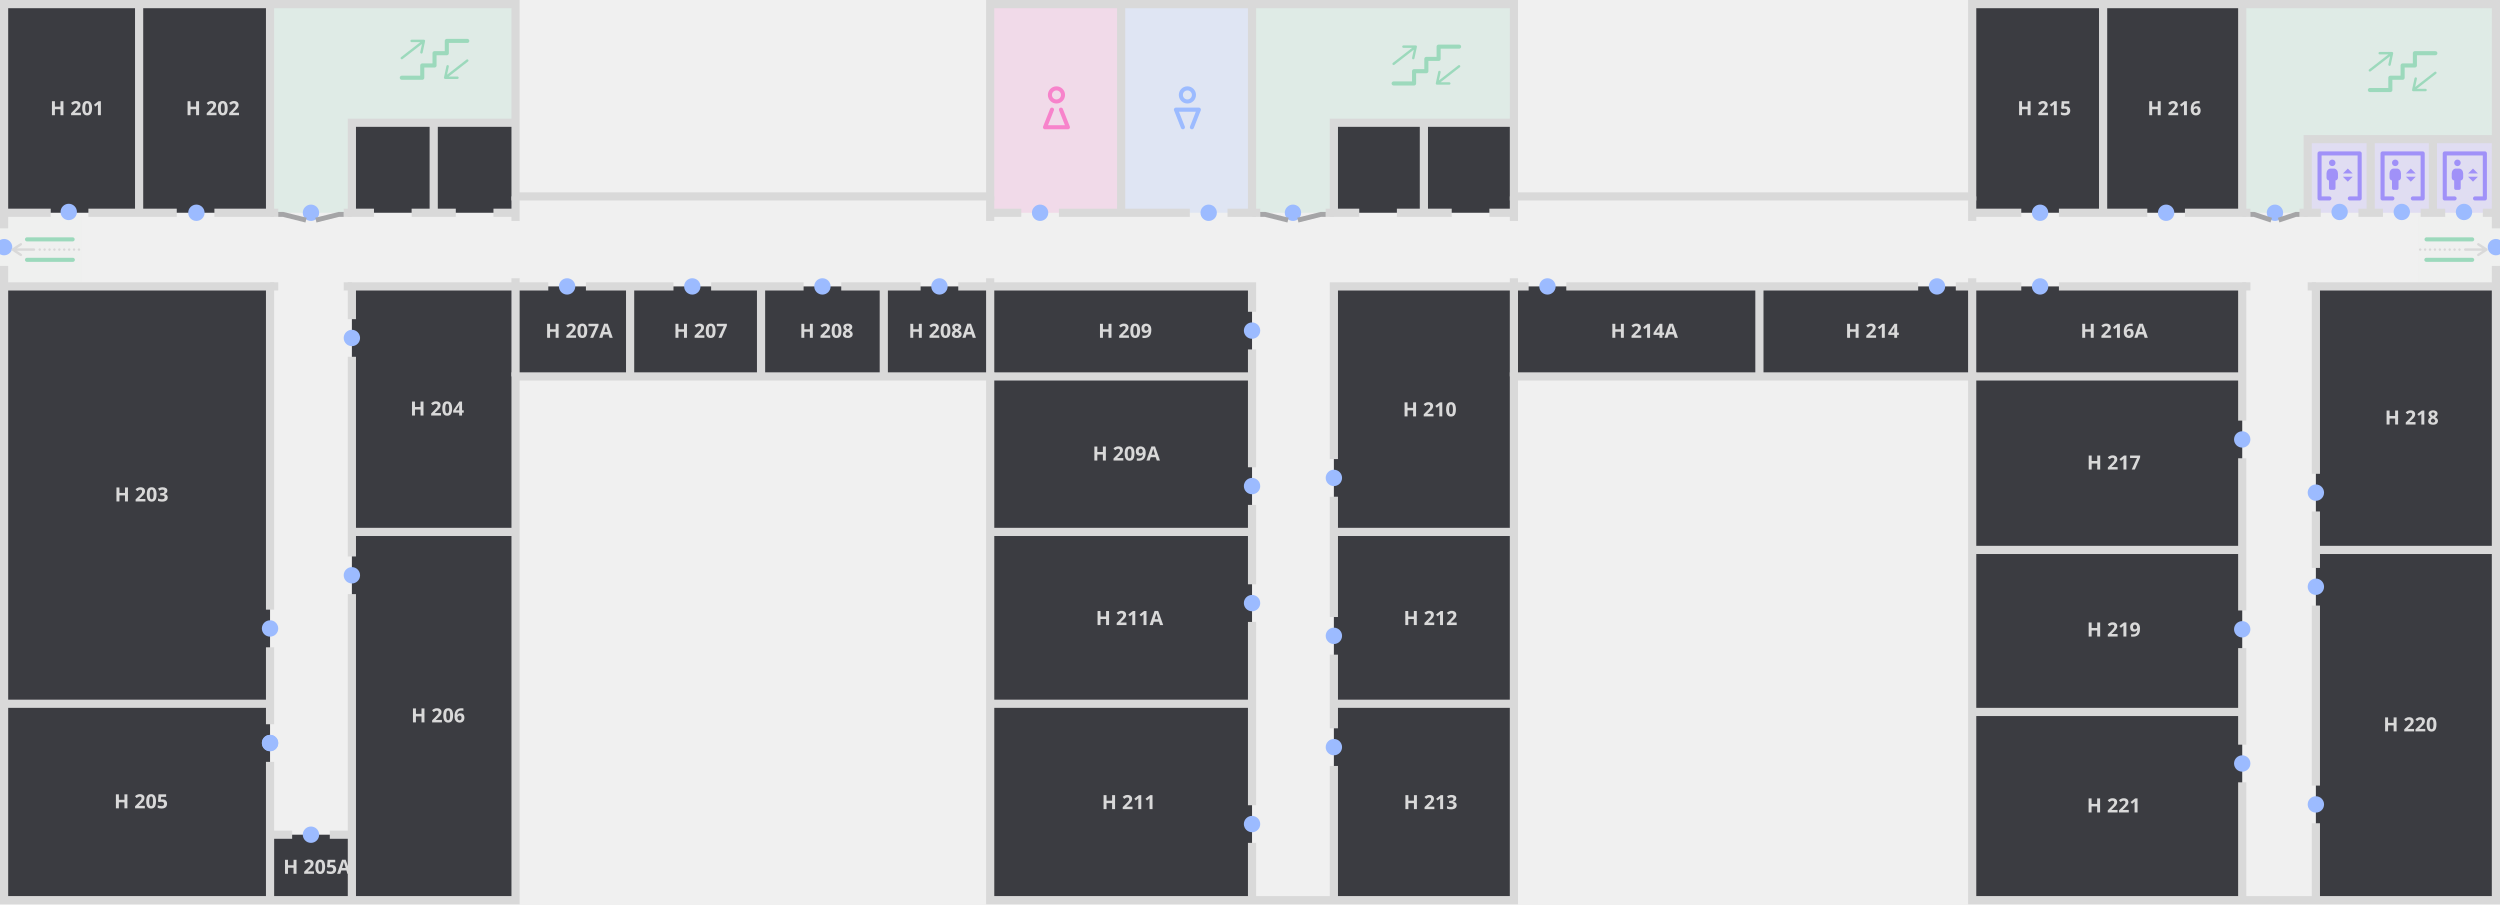
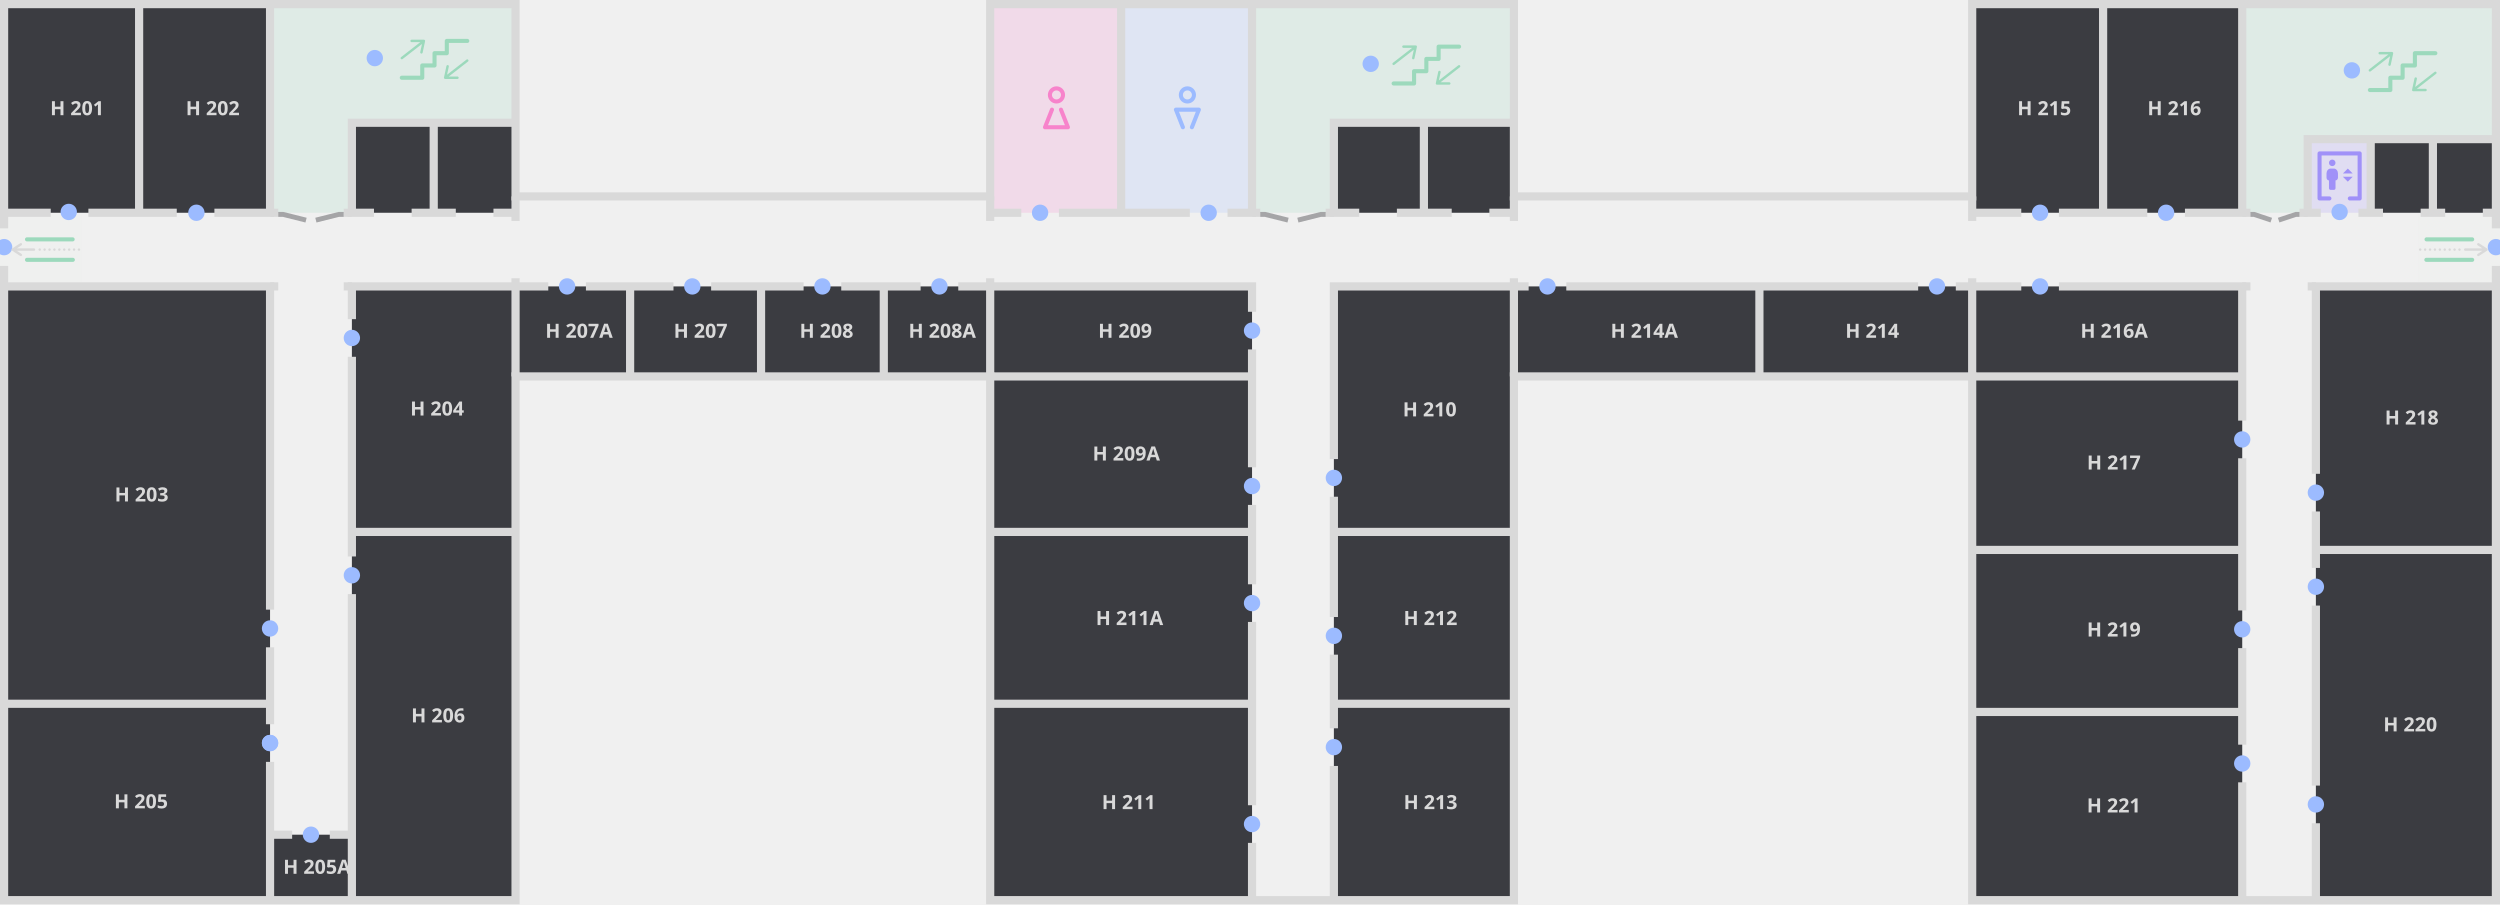
<svg xmlns="http://www.w3.org/2000/svg" width="3055" height="1105" viewBox="0 0 3055 1105" fill="none">
  <g id="N-2" clip-path="url(#clip0_2081_180)">
    <g id="Spaces">
      <rect id="n-2-wcw-1" opacity="0.2" x="1210" y="5" width="160" height="255" fill="#F783CB" />
      <rect id="n-2-wcm-1" opacity="0.2" x="1370" y="5" width="160" height="255" fill="#9CBBFF" />
      <rect id="!n-2-4" x="1630" y="150" width="110" height="110" fill="#3B3C41" />
      <rect id="!n-2-3" x="530" y="150" width="100" height="110" fill="#3B3C41" />
      <rect id="!n-2-2" x="430" y="150" width="100" height="110" fill="#3B3C41" />
      <rect id="!n-2-1" x="1740" y="150" width="110" height="110" fill="#3B3C41" />
      <path id="n-2-stair-3" opacity="0.2" d="M330 5H630V150H430V260H330V5Z" fill="#9CD9BC" />
      <path id="n-2-stair-2" opacity="0.2" d="M1530 5H1850V150H1630V260H1530V5Z" fill="#9CD9BC" />
      <path id="n-2-stair-1" opacity="0.2" d="M2740 5H3050V170H2820V260H2740V5Z" fill="#9CD9BC" />
-       <rect id="n-2-lift-3" opacity="0.2" x="2973" y="170" width="77" height="90" fill="#A091F8" />
-       <rect id="n-2-lift-2" opacity="0.2" x="2897" y="170" width="76" height="90" fill="#A091F8" />
+       <rect id="!n-2-lift-3" x="2973" y="170" width="77" height="90" fill="#3B3C41" />
+       <rect id="!n-2-lift-2" x="2897" y="170" width="76" height="90" fill="#3B3C41" />
      <rect id="n-2-lift-1" opacity="0.2" x="2820" y="170" width="77" height="90" fill="#A091F8" />
      <rect id="n-221" x="2410" y="870" width="330" height="230" fill="#3B3C41" />
      <rect id="n-220" x="2830" y="672" width="220" height="428" fill="#3B3C41" />
      <rect id="n-219" x="2410" y="672" width="330" height="196" fill="#3B3C41" />
      <rect id="n-218" x="2830" y="350" width="220" height="322" fill="#3B3C41" />
      <rect id="n-217" x="2410" y="460" width="330" height="212" fill="#3B3C41" />
      <rect id="n-216a" x="2410" y="350" width="330" height="110" fill="#3B3C41" />
      <rect id="n-216" x="2570" y="5" width="170" height="255" fill="#3B3C41" />
      <rect id="n-215" x="2410" y="5" width="160" height="255" fill="#3B3C41" />
      <rect id="n-214a" x="1850" y="350" width="300" height="110" fill="#3B3C41" />
      <rect id="n-214" x="2150" y="350" width="260" height="110" fill="#3B3C41" />
      <rect id="n-213" x="1630" y="860" width="220" height="240" fill="#3B3C41" />
      <rect id="n-212" x="1630" y="650" width="220" height="210" fill="#3B3C41" />
      <rect id="n-211a" x="1210" y="650" width="320" height="210" fill="#3B3C41" />
      <rect id="n-211" x="1210" y="860" width="320" height="240" fill="#3B3C41" />
      <rect id="n-210" x="1630" y="350" width="220" height="300" fill="#3B3C41" />
      <rect id="n-209a" x="1210" y="460" width="320" height="190" fill="#3B3C41" />
      <rect id="n-209" x="1210" y="350" width="320" height="110" fill="#3B3C41" />
      <rect id="n-208a" x="1080" y="350" width="130" height="110" fill="#3B3C41" />
      <rect id="n-208" x="930" y="350" width="150" height="110" fill="#3B3C41" />
      <rect id="n-207a" x="630" y="350" width="140" height="110" fill="#3B3C41" />
      <rect id="n-207" x="770" y="350" width="160" height="110" fill="#3B3C41" />
      <rect id="n-206" x="430" y="650" width="200" height="450" fill="#3B3C41" />
      <rect id="n-205a" x="330" y="1020" width="100" height="80" fill="#3B3C41" />
      <rect id="n-205" x="5" y="860" width="325" height="240" fill="#3B3C41" />
      <rect id="n-204" x="430" y="350" width="200" height="300" fill="#3B3C41" />
      <rect id="n-203" x="5" y="350" width="325" height="510" fill="#3B3C41" />
      <rect id="n-202" x="170" y="5" width="160" height="255" fill="#3B3C41" />
      <rect id="n-201" x="5" y="5" width="165" height="255" fill="#3B3C41" />
      <rect id="n-2-crossing-2" opacity="0.01" y="261" width="100" height="89" fill="#9CD9BC" />
      <rect id="n-2-crossing-1" opacity="0.01" x="2955" y="261" width="100" height="89" fill="#9CD9BC" />
    </g>
    <g id="Walls">
      <path id="Subtract" fill-rule="evenodd" clip-rule="evenodd" d="M1.33514e-05 0H5H630H635V5V235H1205V5V0H1210H1850H1855V5V235H2405V5V0H2410H3050H3055V5V279H3045V10H2415V240V245H2410H1850H1845V240V10H1215V240V245H1210H630H625V240V10H10V279H1.33514e-05V5V0ZM3045 325V1095H2415V460V455H2410H1850H1845V460V1095H1215V460V455H1210H630H625V460V1095H10V325H1.33514e-05V1100V1105H5H630H635V1100V465H1205V1100V1105H1210H1850H1855V1100V465H2405V1100V1105H2410H3050H3055V1100V325H3045Z" fill="#D9D9D9" />
      <path id="Vector 137" d="M1850 340L1850 460" stroke="#D9D9D9" stroke-width="10" />
      <path id="Vector 150" d="M1210 340L1210 350" stroke="#D9D9D9" stroke-width="10" />
      <path id="Vector 211" d="M2410 340L2410 350" stroke="#D9D9D9" stroke-width="10" />
      <path id="Vector 205" d="M630 340L630 460" stroke="#D9D9D9" stroke-width="10" />
      <path id="Vector 140" d="M1630 650H1850" stroke="#D9D9D9" stroke-width="10" />
      <path id="Vector 207" d="M430 650H630" stroke="#D9D9D9" stroke-width="10" />
      <path id="Vector 143" d="M1210 460L1530 460" stroke="#D9D9D9" stroke-width="10" />
      <path id="Vector 141" d="M1630 860H1850" stroke="#D9D9D9" stroke-width="10" />
      <path id="Vector 144" d="M1210 860H1530" stroke="#D9D9D9" stroke-width="10" />
      <path id="Vector 289" d="M1210 650H1530" stroke="#D9D9D9" stroke-width="10" />
      <path id="Vector 210" d="M5 860H330" stroke="#D9D9D9" stroke-width="10" />
      <path id="Vector 146" d="M1370 260V5" stroke="#D9D9D9" stroke-width="10" />
      <path id="Vector 149" d="M1740 150V260" stroke="#D9D9D9" stroke-width="10" />
      <path id="Subtract_2" fill-rule="evenodd" clip-rule="evenodd" d="M1535 5V260V265H1530H1500V255H1525V5H1535ZM1454 255V265H1294V255H1454ZM1248 255V265H1210V255H1248Z" fill="#D9D9D9" />
      <path id="Subtract_3" fill-rule="evenodd" clip-rule="evenodd" d="M1850 145H1630H1625V150L1625 260V265H1630H1661V255H1635L1635 155H1850V145ZM1707 255V265H1774V255H1707ZM1845 265H1820V255H1845V240H1855V260V270H1845V265Z" fill="#D9D9D9" />
      <path id="Vector 138" d="M1210 240L1210 270" stroke="#D9D9D9" stroke-width="10" />
      <path id="Vector 212" d="M2410 240L2410 270" stroke="#D9D9D9" stroke-width="10" />
      <path id="Vector 206" d="M630 240L630 270" stroke="#D9D9D9" stroke-width="10" />
      <path id="Subtract_4" fill-rule="evenodd" clip-rule="evenodd" d="M1205 345H1210H1530H1535V350V381H1525V355H1215V461H1205V350V345ZM1525 427V571H1535V427H1525ZM1525 714V617H1535V714H1525ZM1525 760V984H1535V760H1525ZM1525 1100V1030H1535V1100H1525Z" fill="#D9D9D9" />
      <path id="Subtract_5" fill-rule="evenodd" clip-rule="evenodd" d="M325 355H5V345H330H335V350V745H325V355ZM325 885V791H335V885H325ZM325 931V1100H335V931H325Z" fill="#D9D9D9" />
      <path id="Subtract_6" fill-rule="evenodd" clip-rule="evenodd" d="M1630 345H1625V350V561H1635V355H1850V345H1630ZM1625 607V754H1635V607H1625ZM1625 890V800H1635V890H1625ZM1625 936V1100H1635V936H1625Z" fill="#D9D9D9" />
      <path id="Vector 204" d="M930 350V460" stroke="#D9D9D9" stroke-width="10" />
      <path id="Vector 287" d="M770 350V460" stroke="#D9D9D9" stroke-width="10" />
      <path id="Vector 288" d="M1080 350V460" stroke="#D9D9D9" stroke-width="10" />
      <path id="Vector 218" d="M2150 350V460" stroke="#D9D9D9" stroke-width="10" />
      <path id="Vector 220" d="M2410 350V460" stroke="#D9D9D9" stroke-width="10" />
      <path id="Vector 221" d="M2740 460H2410" stroke="#D9D9D9" stroke-width="10" />
      <path id="Vector 222" d="M2740 870H2410" stroke="#D9D9D9" stroke-width="10" />
      <path id="Vector 290" d="M2740 672H2410" stroke="#D9D9D9" stroke-width="10" />
      <path id="Vector 224" d="M3050 672L2830 672" stroke="#D9D9D9" stroke-width="10" />
      <path id="Subtract_7" fill-rule="evenodd" clip-rule="evenodd" d="M1125 355V345H1028V355H1125ZM1171 355H1210V345H1171V355ZM869 345H982V355H869V345ZM823 345H716V355H823V345ZM430 345H670V355H435V390H425V350V345H430ZM425 436V680H435V436H425ZM425 1100V726H435V1100H425Z" fill="#D9D9D9" />
      <path id="Subtract_8" fill-rule="evenodd" clip-rule="evenodd" d="M325 255V5H335V260V265H330H262V255H325ZM216 255H108V265H216V255ZM62 255V265H5V255H62Z" fill="#D9D9D9" />
      <path id="Subtract_9" fill-rule="evenodd" clip-rule="evenodd" d="M357 1025L357 1015L330 1015V1025L357 1025ZM403 1025L430 1025V1015L403 1015V1025Z" fill="#D9D9D9" />
      <path id="Vector 214" d="M530 150L530 260" stroke="#D9D9D9" stroke-width="10" />
      <path id="Subtract_10" fill-rule="evenodd" clip-rule="evenodd" d="M2745 5V260V265H2740H2670V255H2735V5H2745ZM2624 255V265H2516V255H2624ZM2470 255V265H2410V255H2470Z" fill="#D9D9D9" />
      <path id="Vector 227" d="M2973 170V260" stroke="#D9D9D9" stroke-width="10" />
      <path id="Vector 226" d="M2897 170V260" stroke="#D9D9D9" stroke-width="10" />
      <path id="Vector 228" d="M2570 260V5" stroke="#D9D9D9" stroke-width="10" />
      <path id="Subtract_11" fill-rule="evenodd" clip-rule="evenodd" d="M2820 165L2815 165V170V260V265H2820H2836L2836 255H2825V175L3050 175V165L2820 165ZM2882 255V265H2912V255H2882ZM2958 265H2988V255H2958V265ZM3050 265H3034V255H3050V265Z" fill="#D9D9D9" />
      <path id="Subtract_12" fill-rule="evenodd" clip-rule="evenodd" d="M2830 345H2825V350V579H2835V355H3050V345H2830ZM2825 625V694H2835V625H2825ZM2825 960V740H2835V960H2825ZM2825 1006V1100H2835V1006H2825Z" fill="#D9D9D9" />
      <path id="Subtract_13" fill-rule="evenodd" clip-rule="evenodd" d="M2470 345V355H2390V345H2470ZM2735 355H2516V345H2740H2745V350V514H2735V355ZM2344 355V345H1914V355H2344ZM2735 746V560H2745V746H2735ZM2735 956V1100H2745V956H2735ZM2735 910H2745V792H2735V910ZM1868 345L1868 355H1850V345H1868Z" fill="#D9D9D9" />
      <path id="Vector 229" d="M170 260V5" stroke="#D9D9D9" stroke-width="10" />
      <path id="Subtract_14" fill-rule="evenodd" clip-rule="evenodd" d="M425 145H430H630V155H435V255H457L457 265H430H425V260V150V145ZM557 265H503V255H557V265ZM603 265H630V255H603V265Z" fill="#D9D9D9" />
      <path id="Subtract_15" fill-rule="evenodd" clip-rule="evenodd" d="M1540 265L1540 255H1530V265H1540ZM1620 265H1630V255H1620V265Z" fill="#D9D9D9" />
      <path id="Vector 285" d="M2740 260H2750" stroke="#D9D9D9" stroke-width="10" />
      <path id="Vector 286" d="M2810 260H2820" stroke="#D9D9D9" stroke-width="10" />
      <path id="Vector 281" d="M2740 350H2750" stroke="#D9D9D9" stroke-width="10" />
      <path id="Vector 282" d="M2820 350H2830" stroke="#D9D9D9" stroke-width="10" />
      <path id="Vector 283" d="M330 350H340" stroke="#D9D9D9" stroke-width="10" />
      <path id="Vector 284" d="M420 350H430" stroke="#D9D9D9" stroke-width="10" />
      <path id="Subtract_16" fill-rule="evenodd" clip-rule="evenodd" d="M340 265L340 255H330V265H340ZM420 265H430V255H420V265Z" fill="#D9D9D9" />
    </g>
    <g id="Textes">
      <text id="b_n_221" fill="#D9D9D9" xml:space="preserve" style="white-space: pre" font-family="GothamSSm" font-size="24" font-weight="bold" letter-spacing="0em">
        <tspan x="2550.12" y="992.8">Н 221</tspan>
      </text>
      <text id="b_n_220" fill="#D9D9D9" xml:space="preserve" style="white-space: pre" font-family="GothamSSm" font-size="24" font-weight="bold" letter-spacing="0em">
        <tspan x="2912.44" y="893.8">Н 220</tspan>
      </text>
      <text id="b_n_219" fill="#D9D9D9" xml:space="preserve" style="white-space: pre" font-family="GothamSSm" font-size="24" font-weight="bold" letter-spacing="0em">
        <tspan x="2550.2" y="777.8">Н 219</tspan>
      </text>
      <text id="b_n_218" fill="#D9D9D9" xml:space="preserve" style="white-space: pre" font-family="GothamSSm" font-size="24" font-weight="bold" letter-spacing="0em">
        <tspan x="2914.27" y="518.8">Н 218</tspan>
      </text>
      <text id="b_n_217" fill="#D9D9D9" xml:space="preserve" style="white-space: pre" font-family="GothamSSm" font-size="24" font-weight="bold" letter-spacing="0em">
        <tspan x="2550.25" y="573.8">Н 217</tspan>
      </text>
      <text id="b_n_216Ð°" fill="#D9D9D9" xml:space="preserve" style="white-space: pre" font-family="GothamSSm" font-size="24" font-weight="bold" letter-spacing="0em">
        <tspan x="2542.32" y="412.8">Н 216А</tspan>
      </text>
      <text id="b_n_216" fill="#D9D9D9" xml:space="preserve" style="white-space: pre" font-family="GothamSSm" font-size="24" font-weight="bold" letter-spacing="0em">
        <tspan x="2624.18" y="140.8">Н 216</tspan>
      </text>
      <text id="b_n_215" fill="#D9D9D9" xml:space="preserve" style="white-space: pre" font-family="GothamSSm" font-size="24" font-weight="bold" letter-spacing="0em">
        <tspan x="2465.17" y="140.8">Н 215</tspan>
      </text>
      <text id="b_n_214Ð°" fill="#D9D9D9" xml:space="preserve" style="white-space: pre" font-family="GothamSSm" font-size="24" font-weight="bold" letter-spacing="0em">
        <tspan x="1968.14" y="412.8">Н 214А</tspan>
      </text>
      <text id="b_n_214" fill="#D9D9D9" xml:space="preserve" style="white-space: pre" font-family="GothamSSm" font-size="24" font-weight="bold" letter-spacing="0em">
        <tspan x="2255" y="412.8">Н 214</tspan>
      </text>
      <text id="b_n_213" fill="#D9D9D9" xml:space="preserve" style="white-space: pre" font-family="GothamSSm" font-size="24" font-weight="bold" letter-spacing="0em">
        <tspan x="1715.25" y="988.8">Н 213</tspan>
      </text>
      <text id="b_n_212" fill="#D9D9D9" xml:space="preserve" style="white-space: pre" font-family="GothamSSm" font-size="24" font-weight="bold" letter-spacing="0em">
        <tspan x="1715.12" y="763.8">Н 212</tspan>
      </text>
      <text id="b_n_211Ð°" fill="#D9D9D9" xml:space="preserve" style="white-space: pre" font-family="GothamSSm" font-size="24" font-weight="bold" letter-spacing="0em">
        <tspan x="1339.06" y="763.8">Н 211А</tspan>
      </text>
      <text id="b_n_211" fill="#D9D9D9" xml:space="preserve" style="white-space: pre" font-family="GothamSSm" font-size="24" font-weight="bold" letter-spacing="0em">
        <tspan x="1346.41" y="988.8">Н 211</tspan>
      </text>
      <text id="b_n_210" fill="#D9D9D9" xml:space="preserve" style="white-space: pre" font-family="GothamSSm" font-size="24" font-weight="bold" letter-spacing="0em">
        <tspan x="1714.23" y="508.8">Н 210</tspan>
      </text>
      <text id="b_n_209Ð°" fill="#D9D9D9" xml:space="preserve" style="white-space: pre" font-family="GothamSSm" font-size="24" font-weight="bold" letter-spacing="0em">
        <tspan x="1335.16" y="562.8">Н 209А</tspan>
      </text>
      <text id="b_n_209" fill="#D9D9D9" xml:space="preserve" style="white-space: pre" font-family="GothamSSm" font-size="24" font-weight="bold" letter-spacing="0em">
        <tspan x="1342.02" y="412.8">Н 209</tspan>
      </text>
      <text id="b_n_208Ð°" fill="#D9D9D9" xml:space="preserve" style="white-space: pre" font-family="GothamSSm" font-size="24" font-weight="bold" letter-spacing="0em">
        <tspan x="1110.23" y="412.8">Н 208А</tspan>
      </text>
      <text id="b_n_208" fill="#D9D9D9" xml:space="preserve" style="white-space: pre" font-family="GothamSSm" font-size="24" font-weight="bold" letter-spacing="0em">
        <tspan x="977.086" y="412.8">Н 208</tspan>
      </text>
      <text id="b_n_207Ð°" fill="#D9D9D9" xml:space="preserve" style="white-space: pre" font-family="GothamSSm" font-size="24" font-weight="bold" letter-spacing="0em">
        <tspan x="666.41" y="412.8">Н 207А</tspan>
      </text>
      <text id="b_n_207" fill="#D9D9D9" xml:space="preserve" style="white-space: pre" font-family="GothamSSm" font-size="24" font-weight="bold" letter-spacing="0em">
        <tspan x="823.266" y="412.8">Н 207</tspan>
      </text>
      <text id="b_n_206" fill="#D9D9D9" xml:space="preserve" style="white-space: pre" font-family="GothamSSm" font-size="24" font-weight="bold" letter-spacing="0em">
        <tspan x="502.492" y="882.8">Н 206</tspan>
      </text>
      <text id="b_n_205Ð°" fill="#D9D9D9" xml:space="preserve" style="white-space: pre" font-family="GothamSSm" font-size="24" font-weight="bold" letter-spacing="0em">
        <tspan x="346.129" y="1067.8">Н 205А</tspan>
      </text>
      <text id="b_n_205" fill="#D9D9D9" xml:space="preserve" style="white-space: pre" font-family="GothamSSm" font-size="24" font-weight="bold" letter-spacing="0em">
        <tspan x="139.484" y="987.8">Н 205</tspan>
      </text>
      <text id="b_n_204" fill="#D9D9D9" xml:space="preserve" style="white-space: pre" font-family="GothamSSm" font-size="24" font-weight="bold" letter-spacing="0em">
        <tspan x="501.316" y="507.8">Н 204</tspan>
      </text>
      <text id="b_n_203" fill="#D9D9D9" xml:space="preserve" style="white-space: pre" font-family="GothamSSm" font-size="24" font-weight="bold" letter-spacing="0em">
        <tspan x="140.16" y="612.8">Н 203</tspan>
      </text>
      <text id="b_n_202" fill="#D9D9D9" xml:space="preserve" style="white-space: pre" font-family="GothamSSm" font-size="24" font-weight="bold" letter-spacing="0em">
        <tspan x="227.055" y="140.8">Н 202</tspan>
      </text>
      <text id="b_n_201" fill="#D9D9D9" xml:space="preserve" style="white-space: pre" font-family="GothamSSm" font-size="24" font-weight="bold" letter-spacing="0em">
        <tspan x="61.324" y="140.8">Н 201</tspan>
      </text>
    </g>
    <g id="Entrances">
      <circle id="43" cx="3050" cy="302" r="10" fill="#9CBBFF" />
      <circle id="42" cx="5" cy="302" r="10" fill="#9CBBFF" />
      <circle id="41" cx="1271" cy="260" r="10" fill="#9CBBFF" />
      <circle id="40" cx="1148" cy="350" r="10" fill="#9CBBFF" />
      <circle id="39" cx="693" cy="350" r="10" fill="#9CBBFF" />
      <circle id="38" cx="846" cy="350" r="10" fill="#9CBBFF" />
      <circle id="37" cx="1005" cy="350" r="10" fill="#9CBBFF" />
      <circle id="33" cx="240" cy="260" r="10" fill="#9CBBFF" />
      <circle id="32" cx="330" cy="768" r="10" fill="#9CBBFF" />
      <circle id="31" cx="330" cy="908" r="10" fill="#9CBBFF" />
      <circle id="30" cx="330" cy="908" r="10" fill="#9CBBFF" />
      <circle id="29" cx="380" cy="1020" r="10" fill="#9CBBFF" />
      <circle id="28" cx="430" cy="703" r="10" fill="#9CBBFF" />
      <circle id="27" cx="430" cy="413" r="10" fill="#9CBBFF" />
      <circle id="26" cx="1477" cy="260" r="10" fill="#9CBBFF" />
      <circle id="25" cx="1630" cy="584" r="10" fill="#9CBBFF" />
      <circle id="24" cx="1530" cy="594" r="10" fill="#9CBBFF" />
      <circle id="23" cx="1530" cy="404" r="10" fill="#9CBBFF" />
      <circle id="22" cx="1530" cy="737" r="10" fill="#9CBBFF" />
      <circle id="21" cx="1530" cy="1007" r="10" fill="#9CBBFF" />
      <circle id="20" cx="1630" cy="913" r="10" fill="#9CBBFF" />
      <circle id="19" cx="1630" cy="777" r="10" fill="#9CBBFF" />
-       <circle id="18" cx="1580" cy="260" r="10" fill="#9CBBFF" />
+       <circle id="18" cx="1675" cy="78" r="10" fill="#9CBBFF" />
      <circle id="16" cx="1891" cy="350" r="10" fill="#9CBBFF" />
      <circle id="15" cx="2367" cy="350" r="10" fill="#9CBBFF" />
      <circle id="14" cx="2493" cy="350" r="10" fill="#9CBBFF" />
      <circle id="13" cx="2493" cy="260" r="10" fill="#9CBBFF" />
      <circle id="12" cx="2647" cy="260" r="10" fill="#9CBBFF" />
      <circle id="11" cx="2830" cy="602" r="10" fill="#9CBBFF" />
      <circle id="10" cx="2830" cy="717" r="10" fill="#9CBBFF" />
      <circle id="9" cx="2740" cy="537" r="10" fill="#9CBBFF" />
      <circle id="8" cx="2740" cy="769" r="10" fill="#9CBBFF" />
      <circle id="7" cx="2740" cy="933" r="10" fill="#9CBBFF" />
      <circle id="6" cx="2830" cy="983" r="10" fill="#9CBBFF" />
-       <circle id="5" cx="2780" cy="260" r="10" fill="#9CBBFF" />
-       <circle id="4" cx="2935" cy="259" r="10" fill="#9CBBFF" />
+       <circle id="5" cx="2874" cy="86" r="10" fill="#9CBBFF" />
      <circle id="3" cx="2859" cy="259" r="10" fill="#9CBBFF" />
-       <circle id="2" cx="3011" cy="259" r="10" fill="#9CBBFF" />
-       <circle id="34" cx="380" cy="260" r="10" fill="#9CBBFF" />
+       <circle id="34" cx="458" cy="71" r="10" fill="#9CBBFF" />
      <circle id="1" cx="84" cy="259" r="10" fill="#9CBBFF" />
    </g>
    <g id="Icons">
      <g id="Elevator">
        <g id="Vector">
          <path d="M2875 212L2869 206L2863 212H2875Z" fill="#A091F8" />
          <path d="M2875 216L2869 222L2863 216H2875Z" fill="#A091F8" />
          <path d="M2857 212C2857 209 2855 206 2852 206H2848C2845 206 2843 209 2843 212V217C2843 219 2844.5 220.5 2846 220.5V230C2846 231.6 2847.33 232 2848 232H2852C2852.67 232 2854 231.6 2854 230V220.5C2855.5 220.5 2857 219 2857 217V212Z" fill="#A091F8" />
          <path d="M2854 199C2854 201.209 2852.21 203 2850 203C2847.79 203 2846 201.209 2846 199C2846 196.791 2847.79 195 2850 195C2852.21 195 2854 196.791 2854 199Z" fill="#A091F8" />
        </g>
        <path id="Vector 201" d="M2846.5 242.5H2834.5V187.5H2883.5V242.5H2871.5" stroke="#A091F8" stroke-width="5" stroke-linecap="round" stroke-linejoin="round" />
-       </g>
-       <g id="Elevator_2">
-         <g id="Vector_2">
-           <path d="M2952 212L2946 206L2940 212H2952Z" fill="#A091F8" />
-           <path d="M2952 216L2946 222L2940 216H2952Z" fill="#A091F8" />
-           <path d="M2934 212C2934 209 2932 206 2929 206H2925C2922 206 2920 209 2920 212V217C2920 219 2921.5 220.5 2923 220.5V230C2923 231.6 2924.33 232 2925 232H2929C2929.67 232 2931 231.6 2931 230V220.5C2932.5 220.5 2934 219 2934 217V212Z" fill="#A091F8" />
-           <path d="M2931 199C2931 201.209 2929.21 203 2927 203C2924.79 203 2923 201.209 2923 199C2923 196.791 2924.79 195 2927 195C2929.21 195 2931 196.791 2931 199Z" fill="#A091F8" />
-         </g>
-         <path id="Vector 201_2" d="M2923.5 242.5H2911.5V187.5H2960.5V242.5H2948.5" stroke="#A091F8" stroke-width="5" stroke-linecap="round" stroke-linejoin="round" />
-       </g>
-       <g id="Elevator_3">
-         <g id="Vector_3">
-           <path d="M3028 212L3022 206L3016 212H3028Z" fill="#A091F8" />
-           <path d="M3028 216L3022 222L3016 216H3028Z" fill="#A091F8" />
-           <path d="M3010 212C3010 209 3008 206 3005 206H3001C2998 206 2996 209 2996 212V217C2996 219 2997.5 220.5 2999 220.5V230C2999 231.6 3000.33 232 3001 232H3005C3005.67 232 3007 231.6 3007 230V220.5C3008.5 220.5 3010 219 3010 217V212Z" fill="#A091F8" />
-           <path d="M3007 199C3007 201.209 3005.21 203 3003 203C3000.79 203 2999 201.209 2999 199C2999 196.791 3000.79 195 3003 195C3005.21 195 3007 196.791 3007 199Z" fill="#A091F8" />
-         </g>
-         <path id="Vector 201_3" d="M2999.5 242.5H2987.5V187.5H3036.5V242.5H3024.5" stroke="#A091F8" stroke-width="5" stroke-linecap="round" stroke-linejoin="round" />
      </g>
      <g id="Woman">
        <g id="Group 5">
          <path id="Vector 200" d="M1296.5 134L1305 155.5H1277L1285.5 134" stroke="#F783CB" stroke-width="5" stroke-linecap="round" stroke-linejoin="round" />
          <circle id="Ellipse 9" cx="1291" cy="116" r="8" stroke="#F783CB" stroke-width="5" stroke-linecap="round" stroke-linejoin="round" />
        </g>
      </g>
      <g id="Men">
        <g id="Group 6">
          <path id="Vector 200_2" d="M1456.5 155.5L1465 134H1437L1445.5 155.5" stroke="#9CBBFF" stroke-width="5" stroke-linecap="round" stroke-linejoin="round" />
          <circle id="Ellipse 9_2" cx="1451" cy="116" r="8" stroke="#9CBBFF" stroke-width="5" stroke-linecap="round" stroke-linejoin="round" />
        </g>
      </g>
      <g id="Stair">
        <g id="Stair frame">
          <path id="Vector 152" d="M2976 65H2951V80H2936V95H2921V110H2896" stroke="#9CD9BC" stroke-width="5" stroke-linecap="round" stroke-linejoin="round" />
          <path id="Vector 154" d="M2908 65H2923M2923 65L2920 79M2923 65L2896 86" stroke="#9CD9BC" stroke-width="3" stroke-linecap="round" stroke-linejoin="round" />
          <path id="Vector 155" d="M2964 110H2949M2949 110L2952 96M2949 110L2976 89" stroke="#9CD9BC" stroke-width="3" stroke-linecap="round" stroke-linejoin="round" />
        </g>
      </g>
      <g id="Stair_2">
        <g id="Stair frame_2">
          <path id="Vector 152_2" d="M1783 57H1758V72H1743V87H1728V102H1703" stroke="#9CD9BC" stroke-width="5" stroke-linecap="round" stroke-linejoin="round" />
          <path id="Vector 154_2" d="M1715 57H1730M1730 57L1727 71M1730 57L1703 78" stroke="#9CD9BC" stroke-width="3" stroke-linecap="round" stroke-linejoin="round" />
          <path id="Vector 155_2" d="M1771 102H1756M1756 102L1759 88M1756 102L1783 81" stroke="#9CD9BC" stroke-width="3" stroke-linecap="round" stroke-linejoin="round" />
        </g>
      </g>
      <g id="Stair_3">
        <g id="Stair frame_3">
          <path id="Vector 152_3" d="M571 50H546V65H531V80H516V95H491" stroke="#9CD9BC" stroke-width="5" stroke-linecap="round" stroke-linejoin="round" />
          <path id="Vector 154_3" d="M503 50H518M518 50L515 64M518 50L491 71" stroke="#9CD9BC" stroke-width="3" stroke-linecap="round" stroke-linejoin="round" />
          <path id="Vector 155_3" d="M559 95H544M544 95L547 81M544 95L571 74" stroke="#9CD9BC" stroke-width="3" stroke-linecap="round" stroke-linejoin="round" />
        </g>
      </g>
      <g id="Ð¡rossing">
        <g id="Group 24">
          <path id="Vector 320" d="M88.758 292.5H33" stroke="#9CD9BC" stroke-width="5" stroke-linecap="round" />
          <path id="Vector 323" d="M89 317.5H33" stroke="#9CD9BC" stroke-width="5" stroke-linecap="round" />
        </g>
        <g id="Group 25">
          <circle id="Ellipse 36" cx="1.5" cy="1.5" r="1.5" transform="matrix(-1 0 0 1 74 303.5)" fill="#D9D9D9" />
          <circle id="Ellipse 32" cx="1.5" cy="1.5" r="1.5" transform="matrix(-1 0 0 1 98 303.5)" fill="#D9D9D9" />
          <circle id="Ellipse 37" cx="1.5" cy="1.5" r="1.5" transform="matrix(-1 0 0 1 68 303.5)" fill="#D9D9D9" />
          <circle id="Ellipse 33" cx="1.5" cy="1.5" r="1.5" transform="matrix(-1 0 0 1 92 303.5)" fill="#D9D9D9" />
          <circle id="Ellipse 38" cx="1.5" cy="1.5" r="1.5" transform="matrix(-1 0 0 1 62 303.5)" fill="#D9D9D9" />
          <circle id="Ellipse 34" cx="1.5" cy="1.5" r="1.5" transform="matrix(-1 0 0 1 86 303.5)" fill="#D9D9D9" />
          <circle id="Ellipse 39" cx="1.5" cy="1.5" r="1.5" transform="matrix(-1 0 0 1 56 303.5)" fill="#D9D9D9" />
          <circle id="Ellipse 35" cx="1.5" cy="1.5" r="1.5" transform="matrix(-1 0 0 1 80 303.5)" fill="#D9D9D9" />
          <circle id="Ellipse 40" cx="1.5" cy="1.5" r="1.5" transform="matrix(-1 0 0 1 50 303.5)" fill="#D9D9D9" />
        </g>
        <path id="Vector 325" d="M41.501 305H15.501M15.501 305L25.501 298.5M15.501 305L25.501 311.5" stroke="#D9D9D9" stroke-width="3" stroke-miterlimit="1" stroke-linecap="round" stroke-linejoin="round" />
      </g>
      <g id="Ð¡rossing_2">
        <g id="Group 24_2">
          <path id="Vector 320_2" d="M2965.24 292.5H3021" stroke="#9CD9BC" stroke-width="5" stroke-linecap="round" />
          <path id="Vector 323_2" d="M2965 317.5H3021" stroke="#9CD9BC" stroke-width="5" stroke-linecap="round" />
        </g>
        <g id="Group 25_2">
          <circle id="Ellipse 36_2" cx="2981.5" cy="305" r="1.5" fill="#D9D9D9" />
          <circle id="Ellipse 32_2" cx="2957.5" cy="305" r="1.5" fill="#D9D9D9" />
          <circle id="Ellipse 37_2" cx="2987.5" cy="305" r="1.5" fill="#D9D9D9" />
          <circle id="Ellipse 33_2" cx="2963.5" cy="305" r="1.5" fill="#D9D9D9" />
          <circle id="Ellipse 38_2" cx="2993.5" cy="305" r="1.5" fill="#D9D9D9" />
          <circle id="Ellipse 34_2" cx="2969.5" cy="305" r="1.5" fill="#D9D9D9" />
          <circle id="Ellipse 39_2" cx="2999.5" cy="305" r="1.5" fill="#D9D9D9" />
          <circle id="Ellipse 35_2" cx="2975.5" cy="305" r="1.5" fill="#D9D9D9" />
          <circle id="Ellipse 40_2" cx="3005.5" cy="305" r="1.5" fill="#D9D9D9" />
        </g>
        <path id="Vector 325_2" d="M3012.5 305H3038.5M3038.5 305L3028.5 298.5M3038.5 305L3028.5 311.5" stroke="#D9D9D9" stroke-width="3" stroke-miterlimit="1" stroke-linecap="round" stroke-linejoin="round" />
      </g>
      <g id="Doors">
        <path id="Vector 301" d="M374 269L346 262H340" stroke="#A5A5A7" stroke-width="6" />
        <path id="Vector 302" d="M386 269L414 262H420" stroke="#A5A5A7" stroke-width="6" />
      </g>
      <g id="Doors_2">
        <path id="Vector 301_2" d="M1574 269L1546 262H1540" stroke="#A5A5A7" stroke-width="6" />
        <path id="Vector 302_2" d="M1586 269L1614 262H1620" stroke="#A5A5A7" stroke-width="6" />
      </g>
      <g id="Doors_3">
        <path id="Vector 301_3" d="M2775.5 269L2754.5 262H2750" stroke="#A5A5A7" stroke-width="6" />
        <path id="Vector 302_3" d="M2784.5 269L2805.5 262H2810" stroke="#A5A5A7" stroke-width="6" />
      </g>
    </g>
  </g>
  <defs>
    <clipPath id="clip0_2081_180">
      <rect width="3055" height="1105" fill="white" />
    </clipPath>
  </defs>
</svg>
